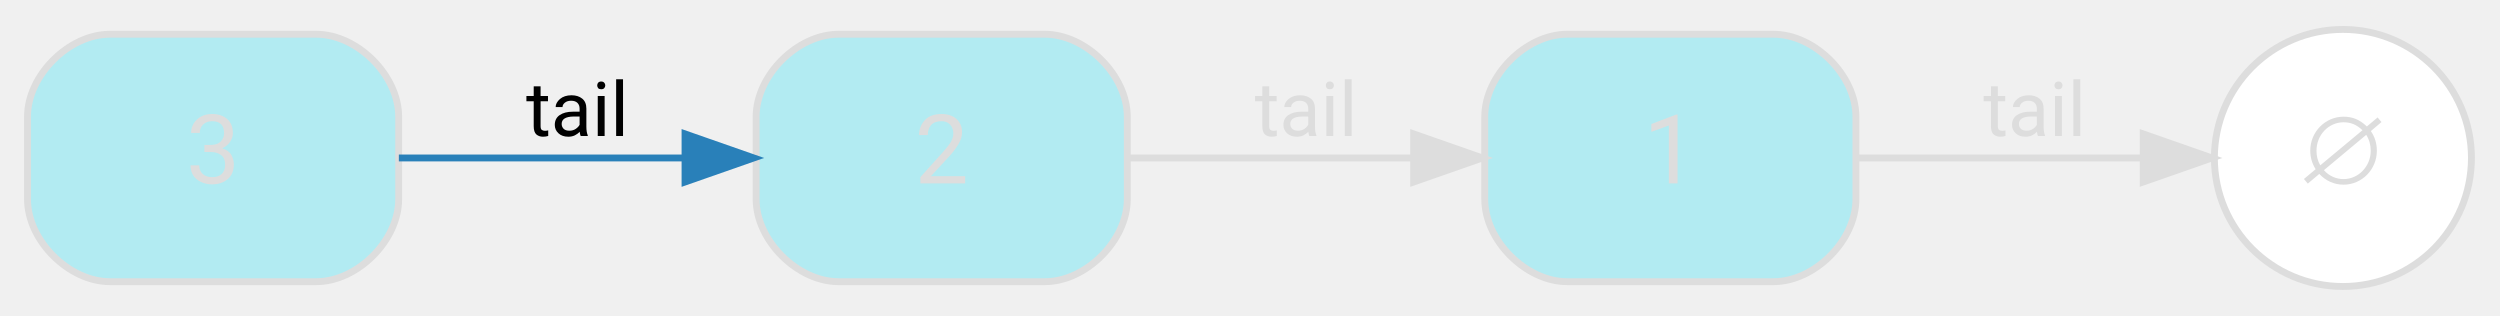
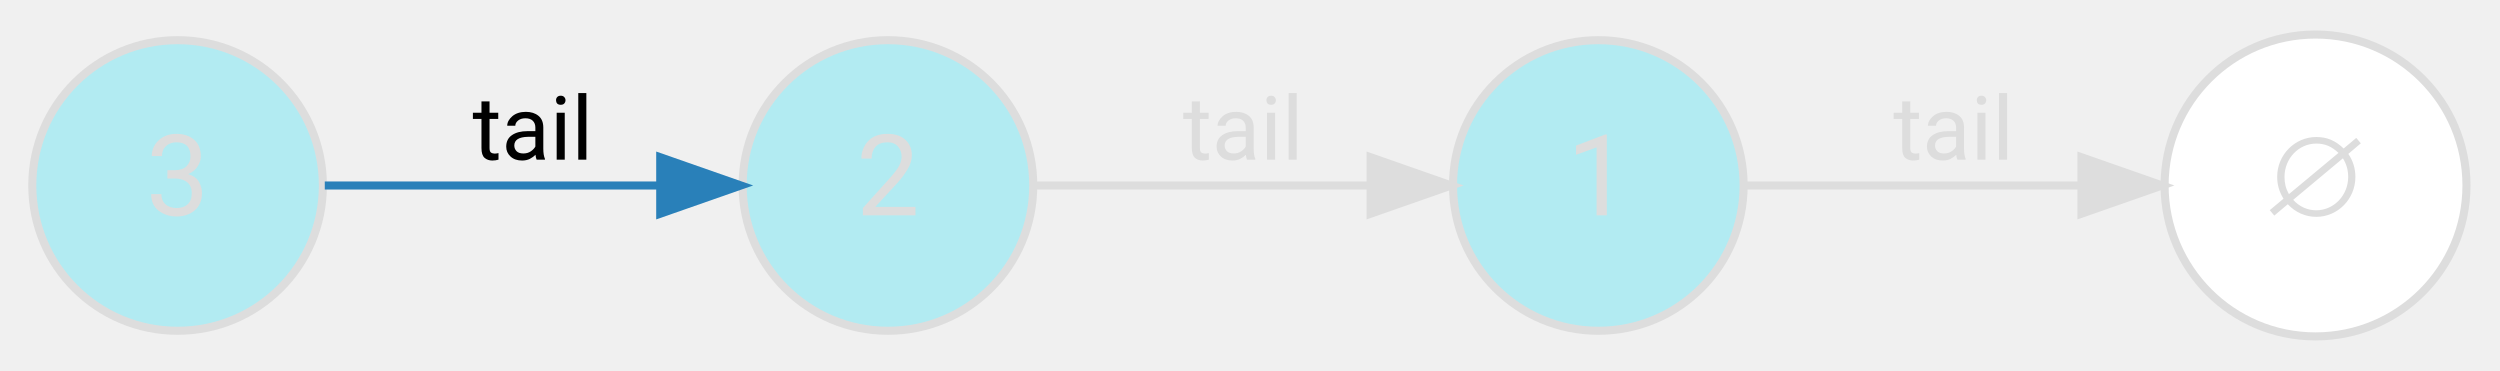
- <svg xmlns="http://www.w3.org/2000/svg" width="364pt" height="46pt" viewBox="0.00 0.00 363.70 45.70">
+ <svg xmlns="http://www.w3.org/2000/svg" width="310pt" height="46pt" viewBox="0.00 0.00 309.70 45.70">
  <g id="graph0" class="graph" transform="scale(1 1) rotate(0) translate(4 41.6967)">
    <g id="node1" class="node">
-       <path fill="#b2ebf2" stroke="#dddddd" d="M42,-36.848C42,-36.848 12,-36.848 12,-36.848 6,-36.848 0,-30.848 0,-24.848 0,-24.848 0,-12.848 0,-12.848 0,-6.848 6,-.848 12,-.848 12,-.848 42,-.848 42,-.848 48,-.848 54,-6.848 54,-12.848 54,-12.848 54,-24.848 54,-24.848 54,-30.848 48,-36.848 42,-36.848" />
-       <text text-anchor="middle" x="27" y="-15.148" font-family="Segoe UI,Roboto,Helvetica,Arial,sans-serif" font-size="14.00" fill="#dddddd">3</text>
+       <ellipse fill="#b2ebf2" stroke="#dddddd" cx="18" cy="-18.848" rx="18" ry="18" />
+       <text text-anchor="middle" x="18" y="-15.148" font-family="Segoe UI,Roboto,Helvetica,Arial,sans-serif" font-size="14.00" fill="#dddddd">3</text>
    </g>
    <g id="node2" class="node">
-       <path fill="#b2ebf2" stroke="#dddddd" d="M148,-36.848C148,-36.848 118,-36.848 118,-36.848 112,-36.848 106,-30.848 106,-24.848 106,-24.848 106,-12.848 106,-12.848 106,-6.848 112,-.848 118,-.848 118,-.848 148,-.848 148,-.848 154,-.848 160,-6.848 160,-12.848 160,-12.848 160,-24.848 160,-24.848 160,-30.848 154,-36.848 148,-36.848" />
-       <text text-anchor="middle" x="133" y="-15.148" font-family="Segoe UI,Roboto,Helvetica,Arial,sans-serif" font-size="14.00" fill="#dddddd">2</text>
+       <ellipse fill="#b2ebf2" stroke="#dddddd" cx="106" cy="-18.848" rx="18" ry="18" />
+       <text text-anchor="middle" x="106" y="-15.148" font-family="Segoe UI,Roboto,Helvetica,Arial,sans-serif" font-size="14.00" fill="#dddddd">2</text>
    </g>
    <g id="edge1" class="edge">
-       <path fill="none" stroke="#2980b9" d="M54.023,-18.848C66.633,-18.848 81.851,-18.848 95.548,-18.848" />
-       <polygon fill="#2980b9" stroke="#2980b9" points="95.658,-22.348 105.658,-18.848 95.658,-15.348 95.658,-22.348" />
-       <text text-anchor="middle" x="80" y="-22.048" font-family="Segoe UI,Roboto,Helvetica,Arial,sans-serif" font-size="11.00" fill="#000000">tail</text>
+       <path fill="none" stroke="#2980b9" d="M36.234,-18.848C48.151,-18.848 63.962,-18.848 77.518,-18.848" />
+       <polygon fill="#2980b9" stroke="#2980b9" points="77.79,-22.348 87.79,-18.848 77.79,-15.348 77.79,-22.348" />
+       <text text-anchor="middle" x="62" y="-22.048" font-family="Segoe UI,Roboto,Helvetica,Arial,sans-serif" font-size="11.00" fill="#000000">tail</text>
    </g>
    <g id="node3" class="node">
-       <path fill="#b2ebf2" stroke="#dddddd" d="M254,-36.848C254,-36.848 224,-36.848 224,-36.848 218,-36.848 212,-30.848 212,-24.848 212,-24.848 212,-12.848 212,-12.848 212,-6.848 218,-.848 224,-.848 224,-.848 254,-.848 254,-.848 260,-.848 266,-6.848 266,-12.848 266,-12.848 266,-24.848 266,-24.848 266,-30.848 260,-36.848 254,-36.848" />
-       <text text-anchor="middle" x="239" y="-15.148" font-family="Segoe UI,Roboto,Helvetica,Arial,sans-serif" font-size="14.00" fill="#dddddd">1</text>
+       <ellipse fill="#b2ebf2" stroke="#dddddd" cx="194" cy="-18.848" rx="18" ry="18" />
+       <text text-anchor="middle" x="194" y="-15.148" font-family="Segoe UI,Roboto,Helvetica,Arial,sans-serif" font-size="14.00" fill="#dddddd">1</text>
    </g>
    <g id="edge2" class="edge">
-       <path fill="none" stroke="#dddddd" d="M160.023,-18.848C172.633,-18.848 187.851,-18.848 201.548,-18.848" />
-       <polygon fill="#dddddd" stroke="#dddddd" points="201.658,-22.348 211.658,-18.848 201.658,-15.348 201.658,-22.348" />
-       <text text-anchor="middle" x="186" y="-22.048" font-family="Segoe UI,Roboto,Helvetica,Arial,sans-serif" font-size="11.00" fill="#dddddd">tail</text>
+       <path fill="none" stroke="#dddddd" d="M124.234,-18.848C136.151,-18.848 151.962,-18.848 165.518,-18.848" />
+       <polygon fill="#dddddd" stroke="#dddddd" points="165.79,-22.348 175.79,-18.848 165.79,-15.348 165.79,-22.348" />
+       <text text-anchor="middle" x="150" y="-22.048" font-family="Segoe UI,Roboto,Helvetica,Arial,sans-serif" font-size="11.00" fill="#dddddd">tail</text>
    </g>
    <g id="node4" class="node">
-       <ellipse fill="#ffffff" stroke="#dddddd" cx="336.848" cy="-18.848" rx="18.698" ry="18.698" />
-       <text text-anchor="middle" x="336.848" y="-15.148" font-family="Segoe UI,Roboto,Helvetica,Arial,sans-serif" font-size="14.00" fill="#dddddd">∅</text>
+       <ellipse fill="#ffffff" stroke="#dddddd" cx="282.848" cy="-18.848" rx="18.698" ry="18.698" />
+       <text text-anchor="middle" x="282.848" y="-15.148" font-family="Segoe UI,Roboto,Helvetica,Arial,sans-serif" font-size="14.00" fill="#dddddd">∅</text>
    </g>
    <g id="edge3" class="edge">
-       <path fill="none" stroke="#dddddd" d="M266.256,-18.848C279.068,-18.848 294.364,-18.848 307.437,-18.848" />
-       <polygon fill="#dddddd" stroke="#dddddd" points="307.792,-22.348 317.792,-18.848 307.792,-15.348 307.792,-22.348" />
-       <text text-anchor="middle" x="292" y="-22.048" font-family="Segoe UI,Roboto,Helvetica,Arial,sans-serif" font-size="11.00" fill="#dddddd">tail</text>
+       <path fill="none" stroke="#dddddd" d="M212.409,-18.848C224.281,-18.848 239.98,-18.848 253.543,-18.848" />
+       <polygon fill="#dddddd" stroke="#dddddd" points="253.85,-22.348 263.849,-18.848 253.849,-15.348 253.85,-22.348" />
+       <text text-anchor="middle" x="238" y="-22.048" font-family="Segoe UI,Roboto,Helvetica,Arial,sans-serif" font-size="11.00" fill="#dddddd">tail</text>
    </g>
  </g>
</svg>
